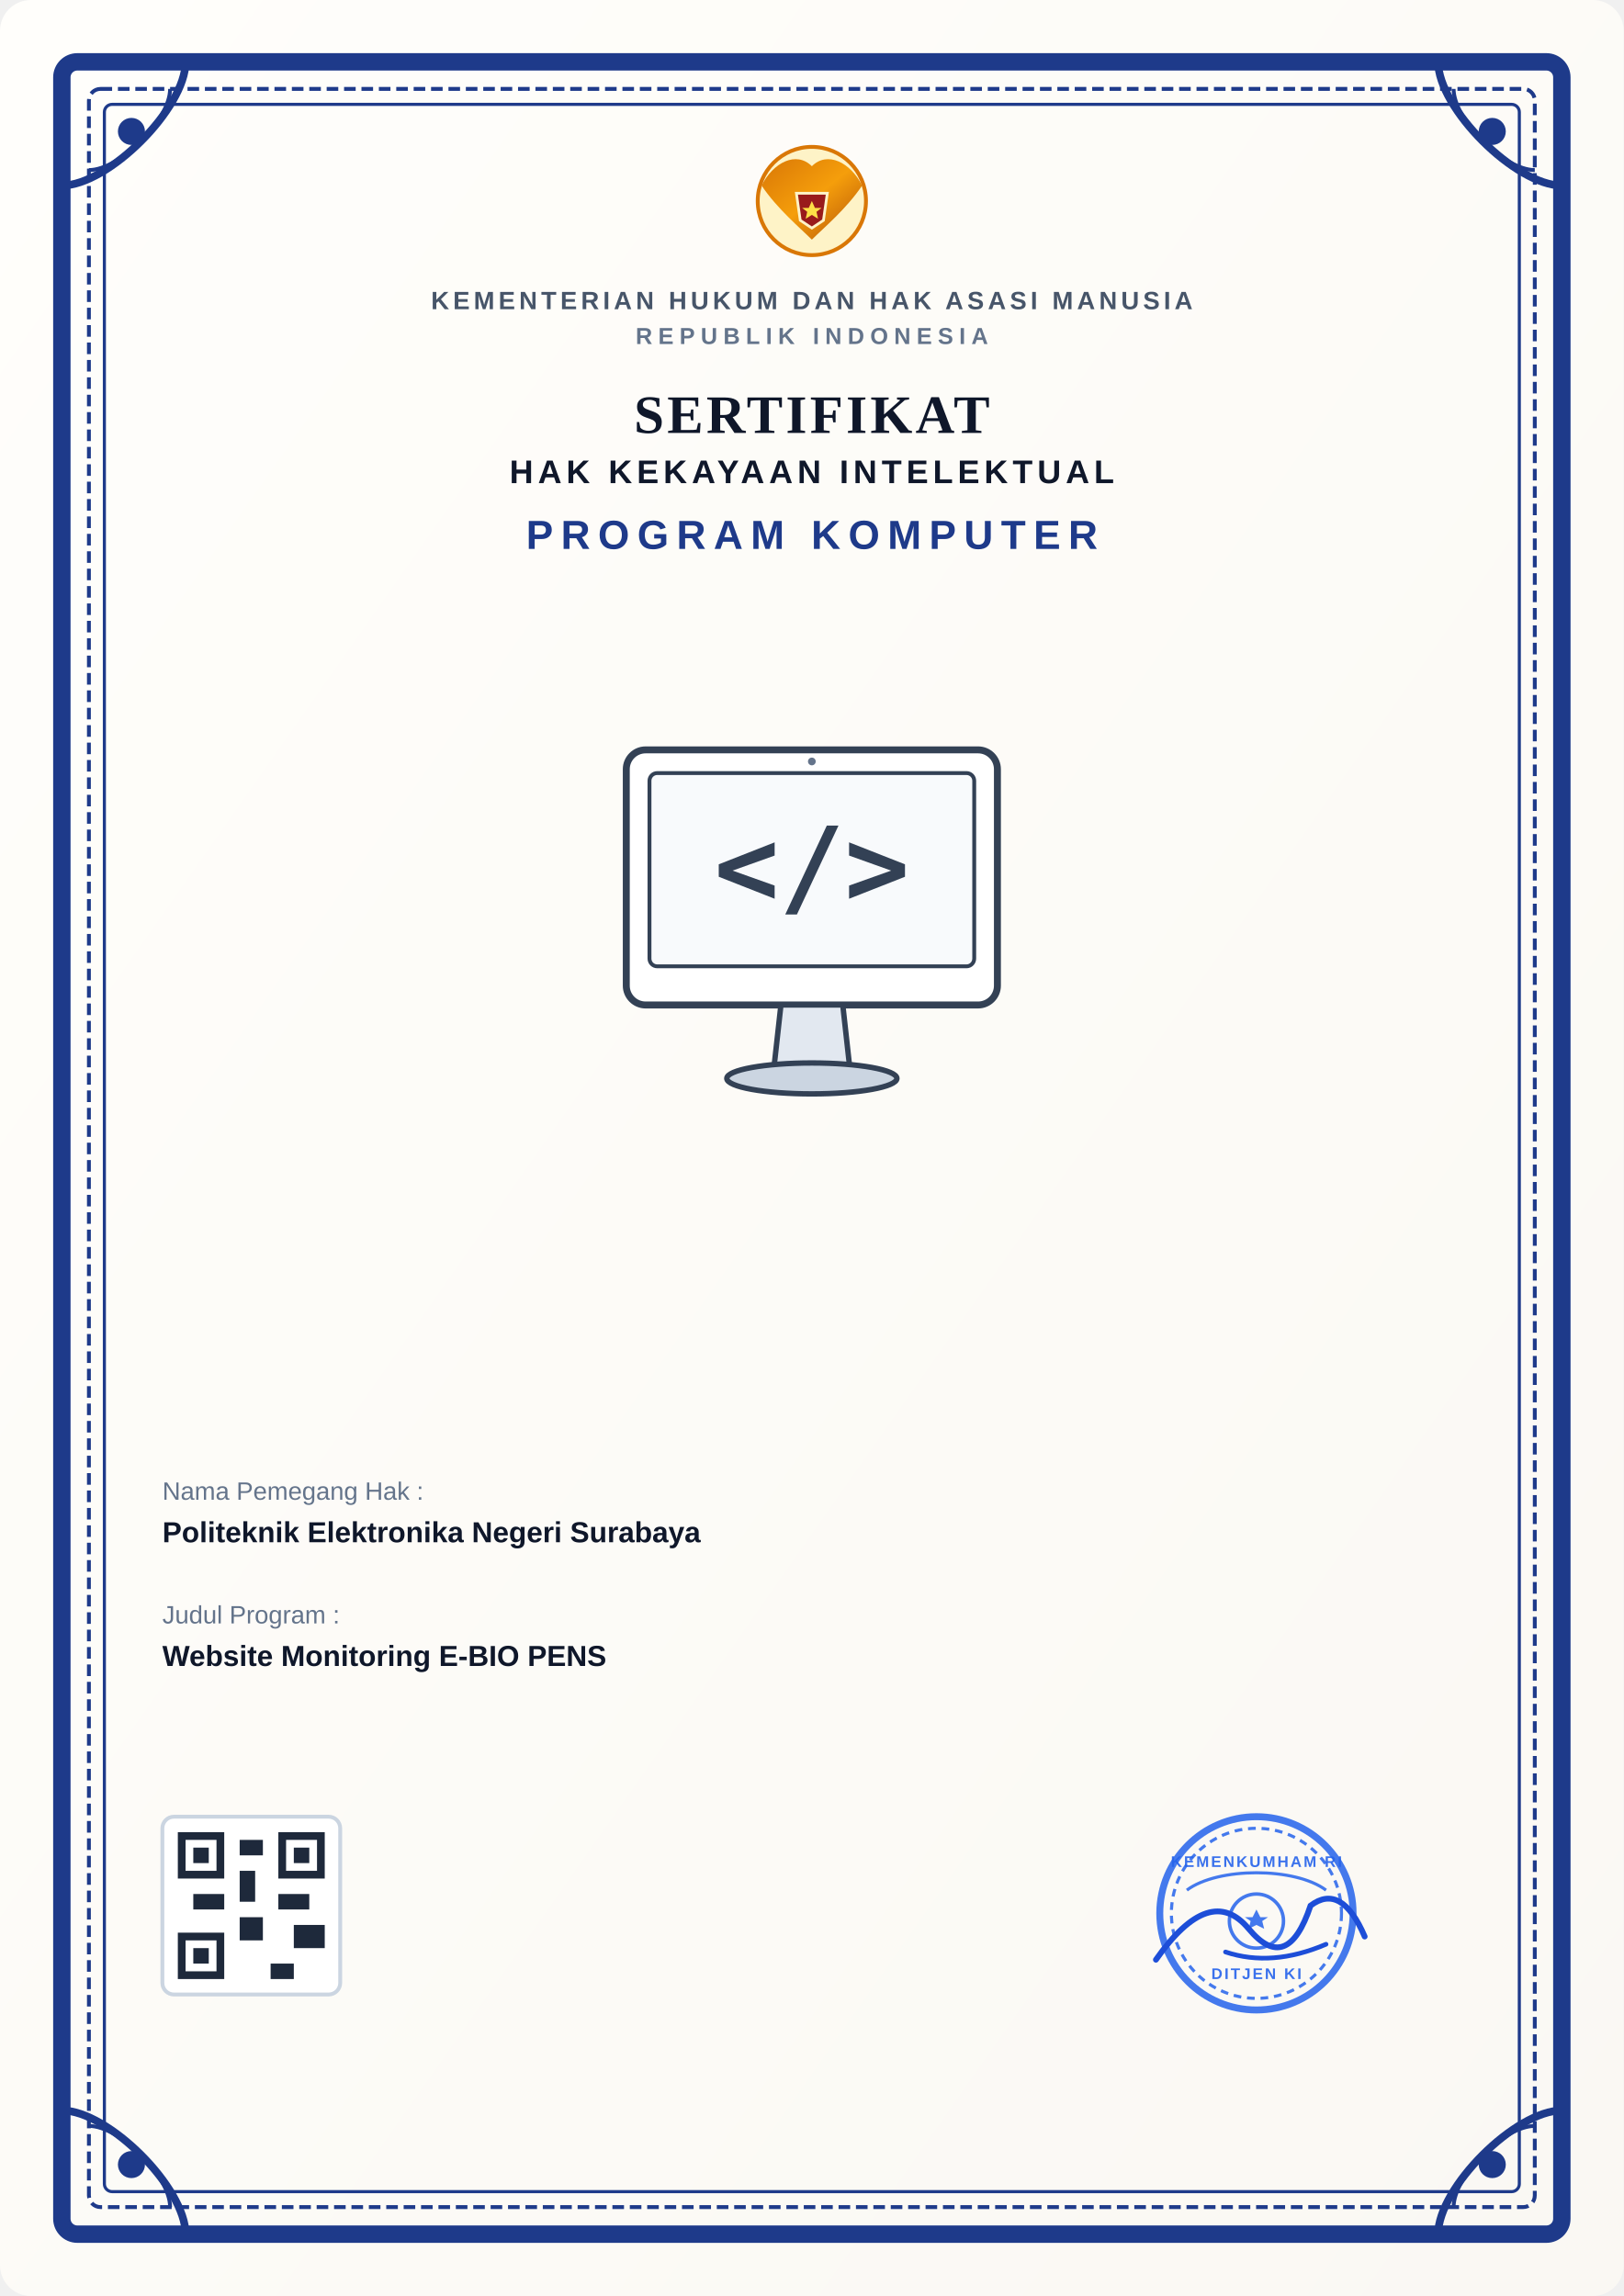
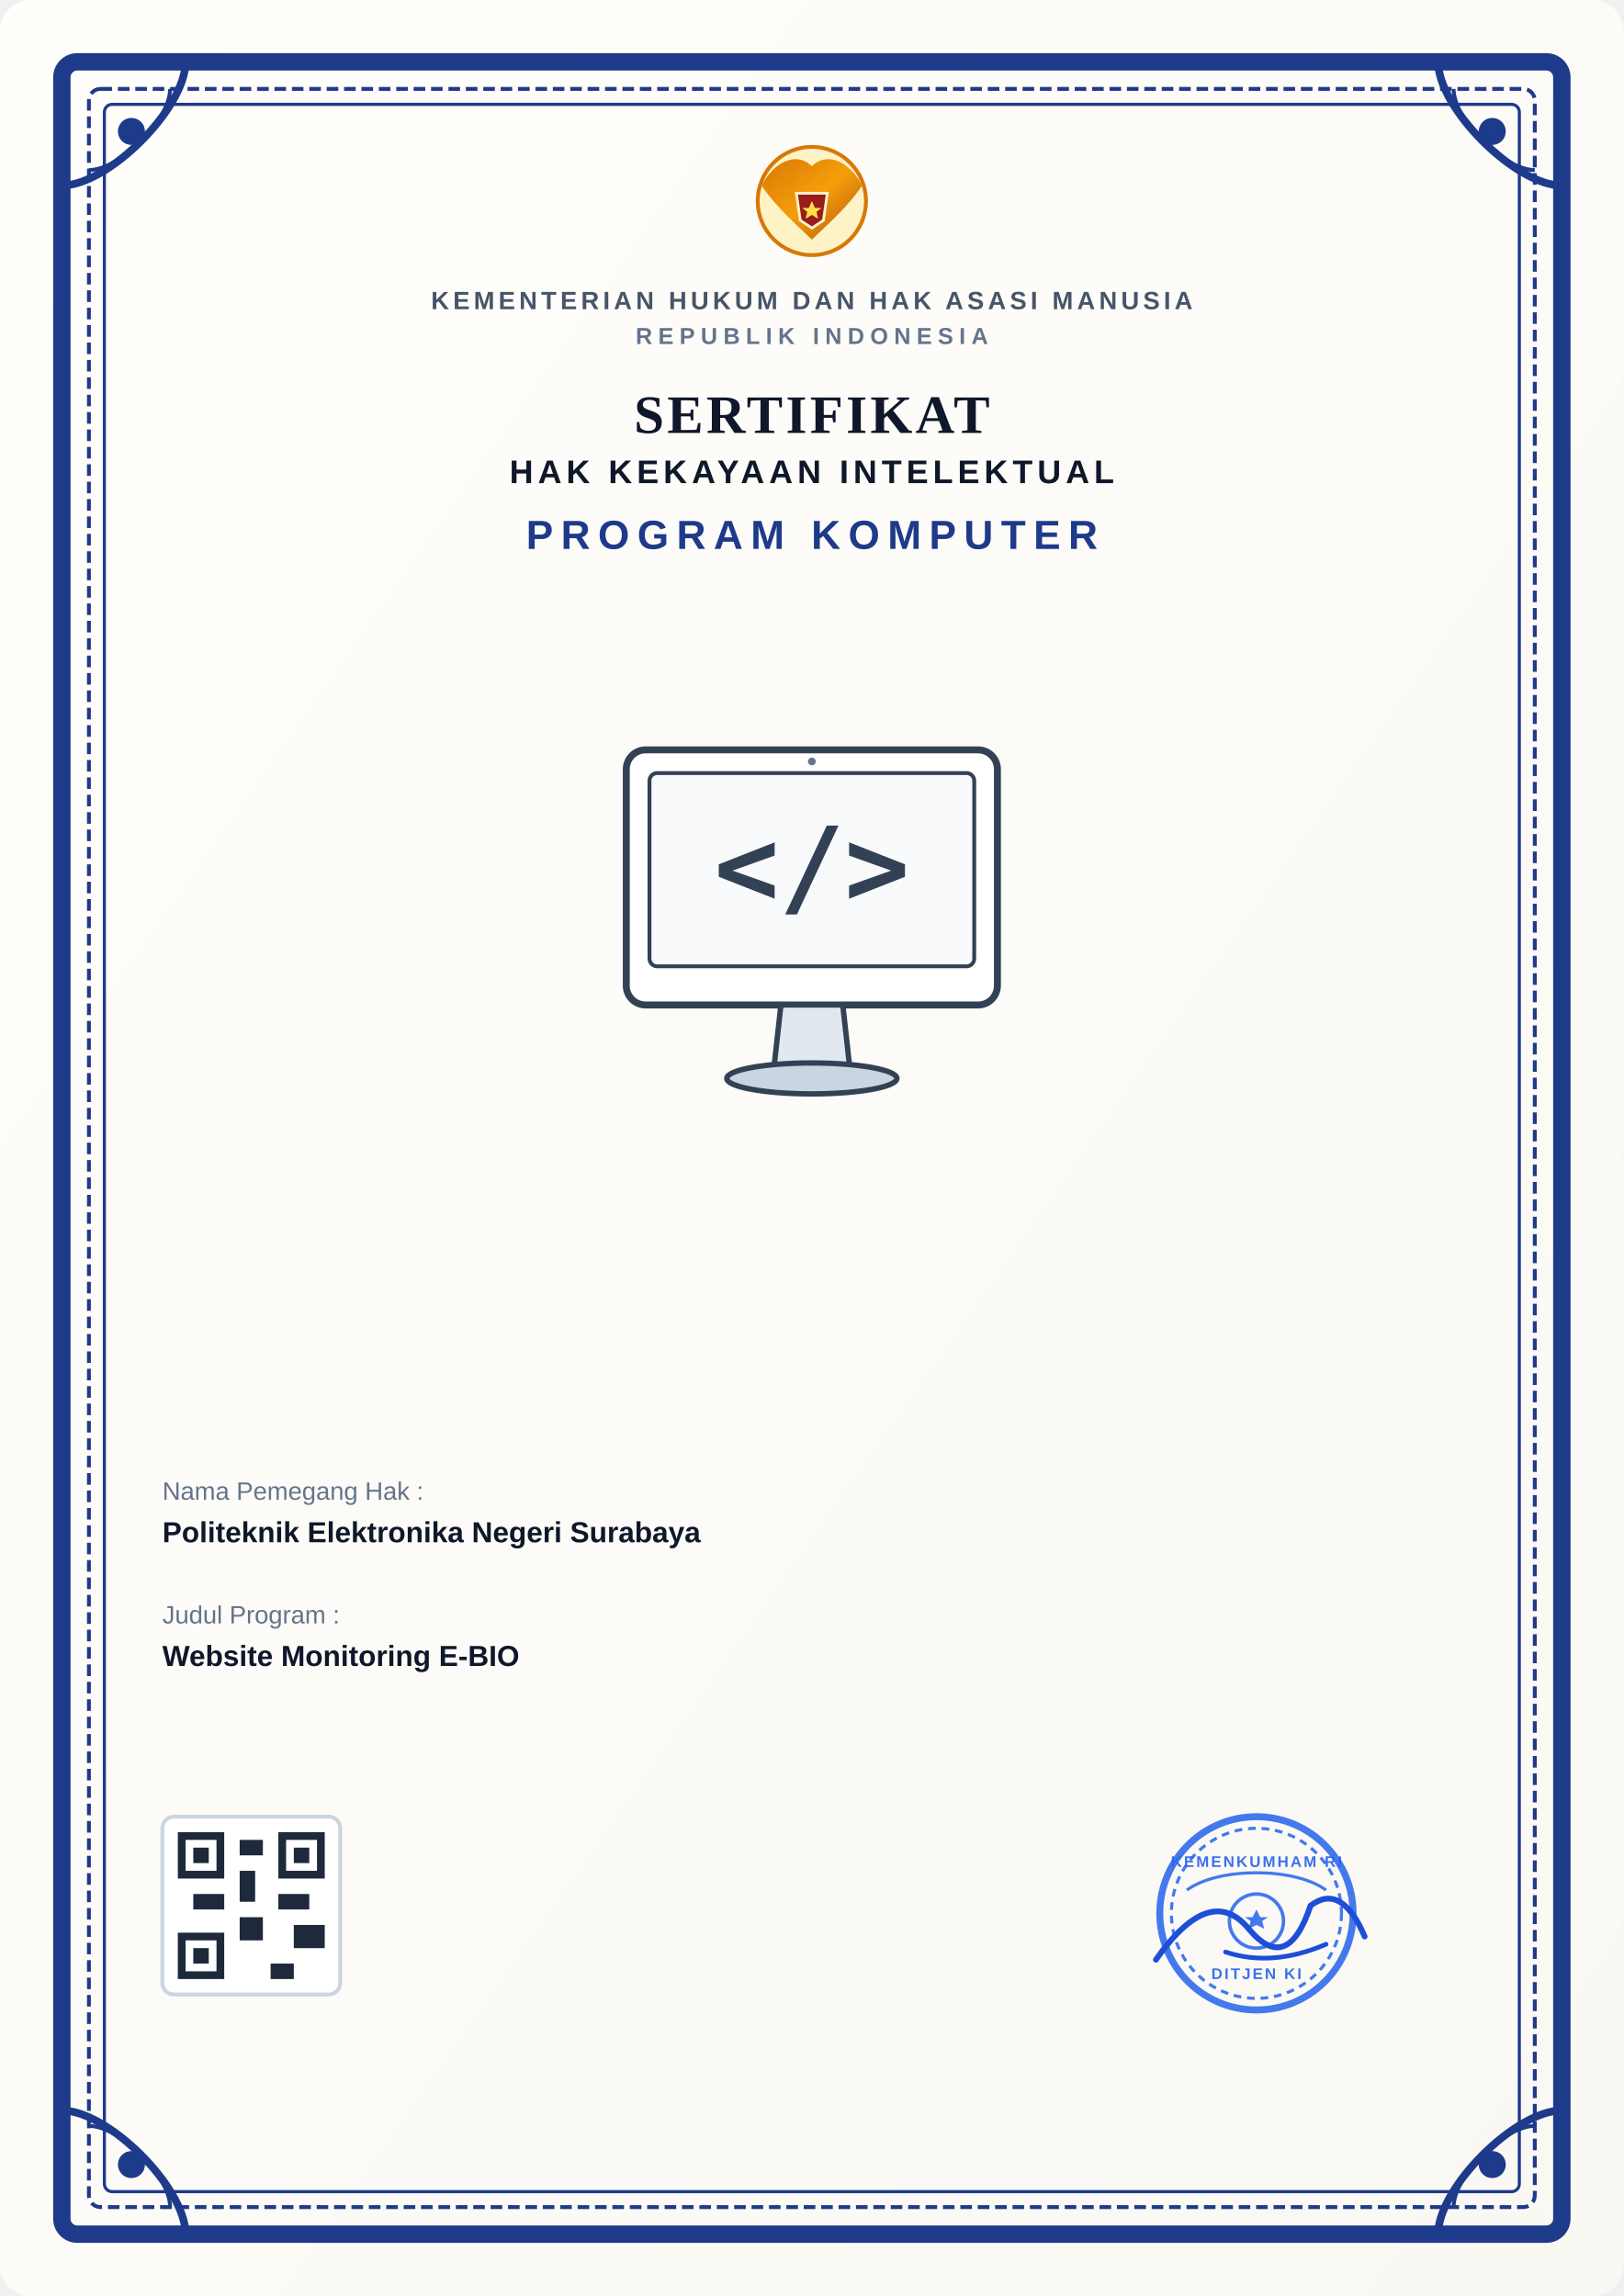
<svg xmlns="http://www.w3.org/2000/svg" viewBox="0 0 420 594" width="100%" height="100%">
  <defs>
    <linearGradient id="paperBgWeb" x1="0%" y1="0%" x2="100%" y2="100%">
      <stop offset="0%" stop-color="#fffefb" />
      <stop offset="100%" stop-color="#faf8f3" />
    </linearGradient>
    <linearGradient id="goldEmblemWeb" x1="0%" y1="0%" x2="100%" y2="100%">
      <stop offset="0%" stop-color="#d97706" />
      <stop offset="50%" stop-color="#f59e0b" />
      <stop offset="100%" stop-color="#b45309" />
    </linearGradient>
  </defs>
  <rect width="420" height="594" rx="8" fill="url(#paperBgWeb)" />
  <g stroke="#1e3a8a">
    <rect x="16" y="16" width="388" height="562" rx="4" fill="none" stroke-width="4.5" />
    <rect x="23" y="23" width="374" height="548" rx="3" fill="none" stroke-width="1" stroke-dasharray="3,1.5" />
    <rect x="27" y="27" width="366" height="540" rx="2" fill="none" stroke-width="0.8" />
    <path d="M 16 48 C 28 48 48 28 48 16" fill="none" stroke-width="2" />
    <path d="M 23 44 C 31 44 44 31 44 23" fill="none" stroke-width="1" />
    <circle cx="34" cy="34" r="3" fill="#1e3a8a" />
    <path d="M 404 48 C 392 48 372 28 372 16" fill="none" stroke-width="2" />
    <path d="M 397 44 C 389 44 376 31 376 23" fill="none" stroke-width="1" />
    <circle cx="386" cy="34" r="3" fill="#1e3a8a" />
    <path d="M 16 546 C 28 546 48 566 48 578" fill="none" stroke-width="2" />
    <path d="M 23 550 C 31 550 44 563 44 571" fill="none" stroke-width="1" />
    <circle cx="34" cy="560" r="3" fill="#1e3a8a" />
    <path d="M 404 546 C 392 546 372 566 372 578" fill="none" stroke-width="2" />
    <path d="M 397 550 C 389 550 376 563 376 571" fill="none" stroke-width="1" />
    <circle cx="386" cy="560" r="3" fill="#1e3a8a" />
  </g>
  <g transform="translate(210, 52)">
    <circle cx="0" cy="0" r="14" fill="#fef3c7" stroke="#d97706" stroke-width="1" />
    <path d="M 0,-9 C -4,-13 -10,-10 -13,-4 C -9,2 -3,7 0,10 C 3,7 9,2 13,-4 C 10,-10 4,-13 0,-9 Z" fill="url(#goldEmblemWeb)" />
    <path d="M -4,-2 L 4,-2 L 3,5 L 0,7 L -3,5 Z" fill="#991b1b" stroke="#fef3c7" stroke-width="0.7" />
    <polygon points="0,0 0.8,1.8 2.5,1.8 1.2,2.8 1.6,4.6 0,3.6 -1.6,4.6 -1.2,2.8 -2.5,1.8 -0.8,1.8" fill="#fde047" />
  </g>
  <text x="210" y="80" text-anchor="middle" font-family="'Plus Jakarta Sans', Arial, sans-serif" font-size="6.5" font-weight="700" letter-spacing="1" fill="#475569">KEMENTERIAN HUKUM DAN HAK ASASI MANUSIA</text>
  <text x="210" y="89" text-anchor="middle" font-family="'Plus Jakarta Sans', Arial, sans-serif" font-size="6" font-weight="700" letter-spacing="1.5" fill="#64748b">REPUBLIK INDONESIA</text>
  <text x="210" y="112" text-anchor="middle" font-family="Georgia, 'Times New Roman', serif" font-size="14" font-weight="bold" letter-spacing="0.8" fill="#0f172a">SERTIFIKAT</text>
  <text x="210" y="125" text-anchor="middle" font-family="'Plus Jakarta Sans', Arial, sans-serif" font-size="8.5" font-weight="800" letter-spacing="1.2" fill="#0f172a">HAK KEKAYAAN INTELEKTUAL</text>
  <text x="210" y="142" text-anchor="middle" font-family="'Plus Jakarta Sans', Arial, sans-serif" font-size="10.5" font-weight="800" letter-spacing="2" fill="#1e3a8a">PROGRAM KOMPUTER</text>
  <g transform="translate(210, 246)" stroke="#334155" stroke-linecap="round" stroke-linejoin="round">
    <rect x="-48" y="-52" width="96" height="66" rx="5" fill="#ffffff" stroke-width="1.8" />
    <rect x="-42" y="-46" width="84" height="50" rx="2" fill="#f8fafc" stroke-width="1" />
    <circle cx="0" cy="-49" r="1" fill="#64748b" stroke="none" />
    <text x="0" y="-12" text-anchor="middle" font-family="'JetBrains Mono', 'Fira Code', monospace" font-size="28" font-weight="700" fill="#334155" stroke="none">&lt;/&gt;</text>
    <path d="M -8,14 L -10,32 L 10,32 L 8,14 Z" fill="#e2e8f0" stroke-width="1.4" />
    <ellipse cx="0" cy="33" rx="22" ry="4" fill="#cbd5e1" stroke-width="1.4" />
  </g>
  <g transform="translate(42, 388)" font-family="'Plus Jakarta Sans', Arial, sans-serif">
    <text x="0" y="0" font-size="6.5" font-weight="500" fill="#64748b">Nama Pemegang Hak :</text>
    <text x="0" y="11" font-size="7.5" font-weight="700" fill="#0f172a">Politeknik Elektronika Negeri Surabaya</text>
    <text x="0" y="32" font-size="6.5" font-weight="500" fill="#64748b">Judul Program :</text>
-     <text x="0" y="43" font-size="7.5" font-weight="700" fill="#0f172a">Website Monitoring E-BIO PENS</text>
+     <text x="0" y="43" font-size="7.5" font-weight="700" fill="#0f172a">Website Monitoring E-BIO</text>
  </g>
  <g transform="translate(42, 470)">
    <rect x="0" y="0" width="46" height="46" rx="3" fill="#ffffff" stroke="#cbd5e1" stroke-width="1" />
    <rect x="4" y="4" width="12" height="12" fill="#1e293b" />
    <rect x="6" y="6" width="8" height="8" fill="#ffffff" />
    <rect x="8" y="8" width="4" height="4" fill="#1e293b" />
    <rect x="30" y="4" width="12" height="12" fill="#1e293b" />
    <rect x="32" y="6" width="8" height="8" fill="#ffffff" />
    <rect x="34" y="8" width="4" height="4" fill="#1e293b" />
    <rect x="4" y="30" width="12" height="12" fill="#1e293b" />
    <rect x="6" y="32" width="8" height="8" fill="#ffffff" />
    <rect x="8" y="34" width="4" height="4" fill="#1e293b" />
    <rect x="20" y="6" width="6" height="4" fill="#1e293b" />
    <rect x="20" y="14" width="4" height="8" fill="#1e293b" />
    <rect x="8" y="20" width="8" height="4" fill="#1e293b" />
    <rect x="20" y="26" width="6" height="6" fill="#1e293b" />
    <rect x="30" y="20" width="8" height="4" fill="#1e293b" />
    <rect x="34" y="28" width="8" height="6" fill="#1e293b" />
    <rect x="28" y="38" width="6" height="4" fill="#1e293b" />
  </g>
  <g transform="translate(325, 495)">
    <circle cx="0" cy="0" r="25" fill="none" stroke="#2563eb" stroke-width="1.8" opacity="0.85" />
    <circle cx="0" cy="0" r="22" fill="none" stroke="#2563eb" stroke-width="0.8" stroke-dasharray="2,1.5" opacity="0.85" />
    <path d="M -18,-6 C -10,-12 10,-12 18,-6" fill="none" stroke="#2563eb" stroke-width="0.8" opacity="0.85" />
    <text x="0" y="-12" text-anchor="middle" font-family="'Plus Jakarta Sans', Arial, sans-serif" font-size="4" font-weight="800" fill="#2563eb" letter-spacing="0.5" opacity="0.9">KEMENKUMHAM RI</text>
    <text x="0" y="17" text-anchor="middle" font-family="'Plus Jakarta Sans', Arial, sans-serif" font-size="4" font-weight="800" fill="#2563eb" letter-spacing="0.5" opacity="0.9">DITJEN KI</text>
    <circle cx="0" cy="2" r="7" fill="none" stroke="#2563eb" stroke-width="0.9" opacity="0.85" />
    <polygon points="0,-1 1,1 3,1 1.5,2 2,4 0,3 -2,4 -1.5,2 -3,1 -1,1" fill="#2563eb" opacity="0.85" />
    <path d="M -26,12 Q -12,-8 -2,4 T 14,-2 Q 22,-8 28,6" fill="none" stroke="#1d4ed8" stroke-width="1.5" stroke-linecap="round" />
    <path d="M -8,10 Q 4,14 18,8" fill="none" stroke="#1d4ed8" stroke-width="1.2" stroke-linecap="round" />
  </g>
</svg>
